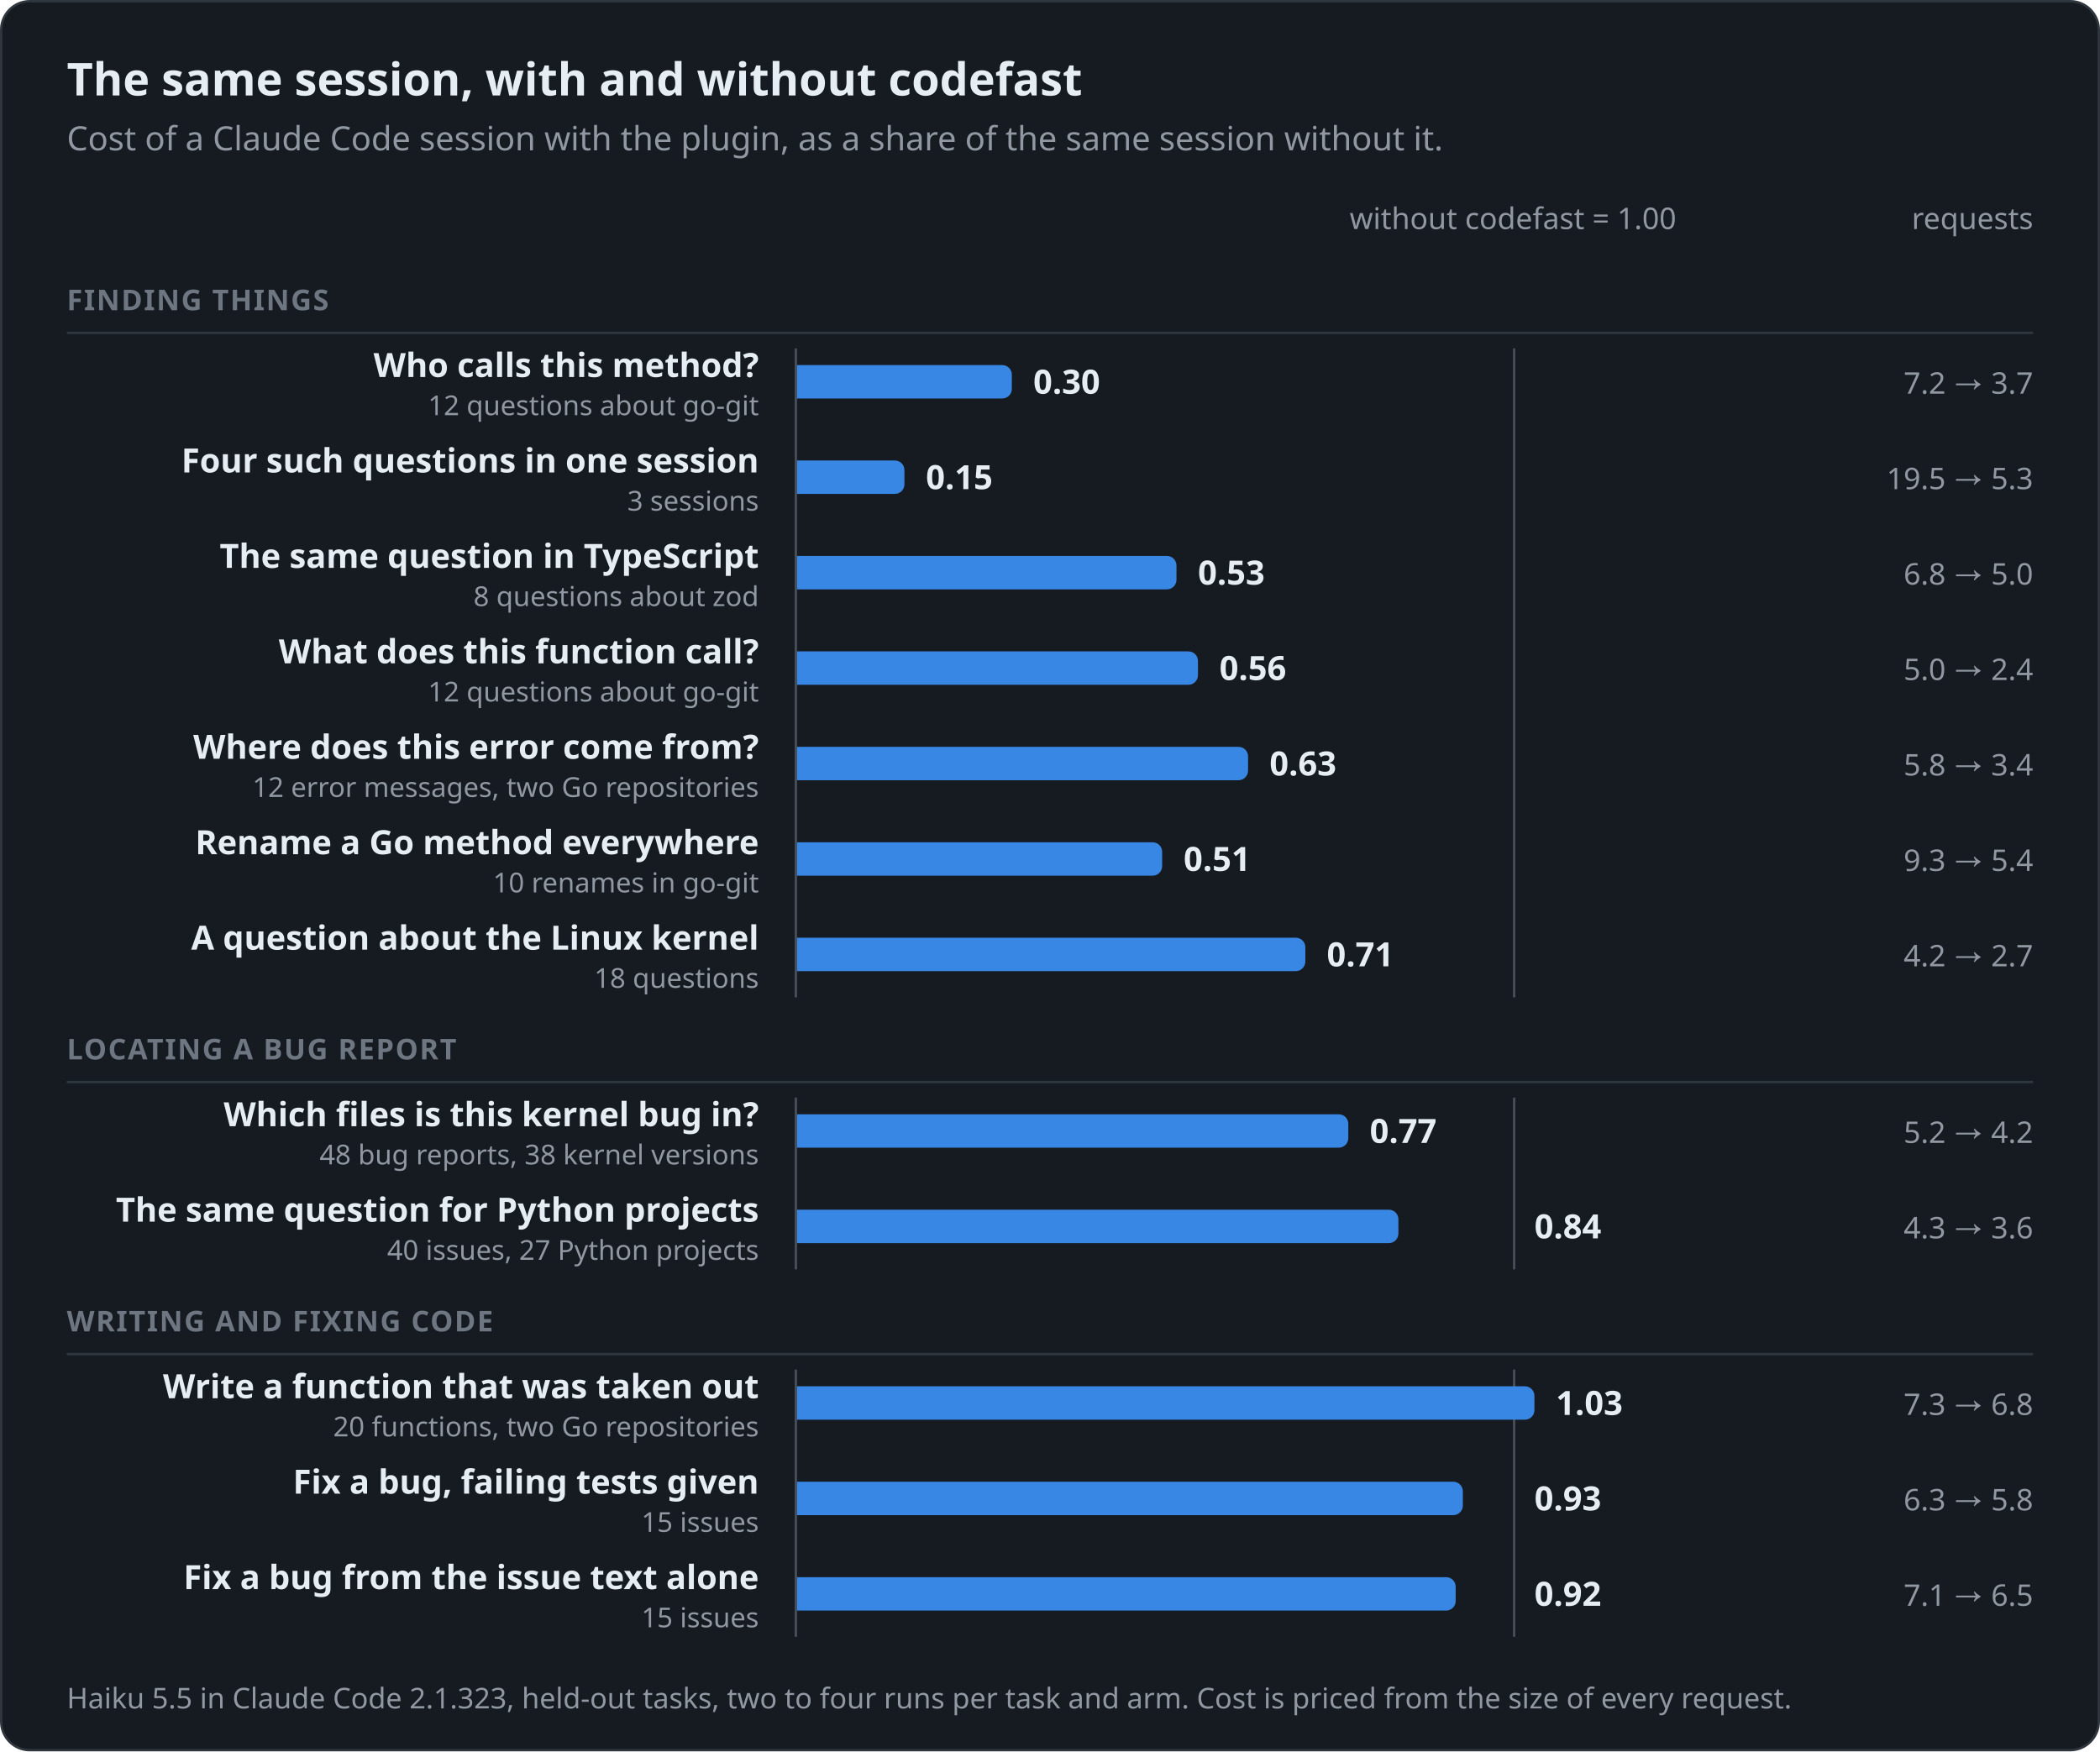
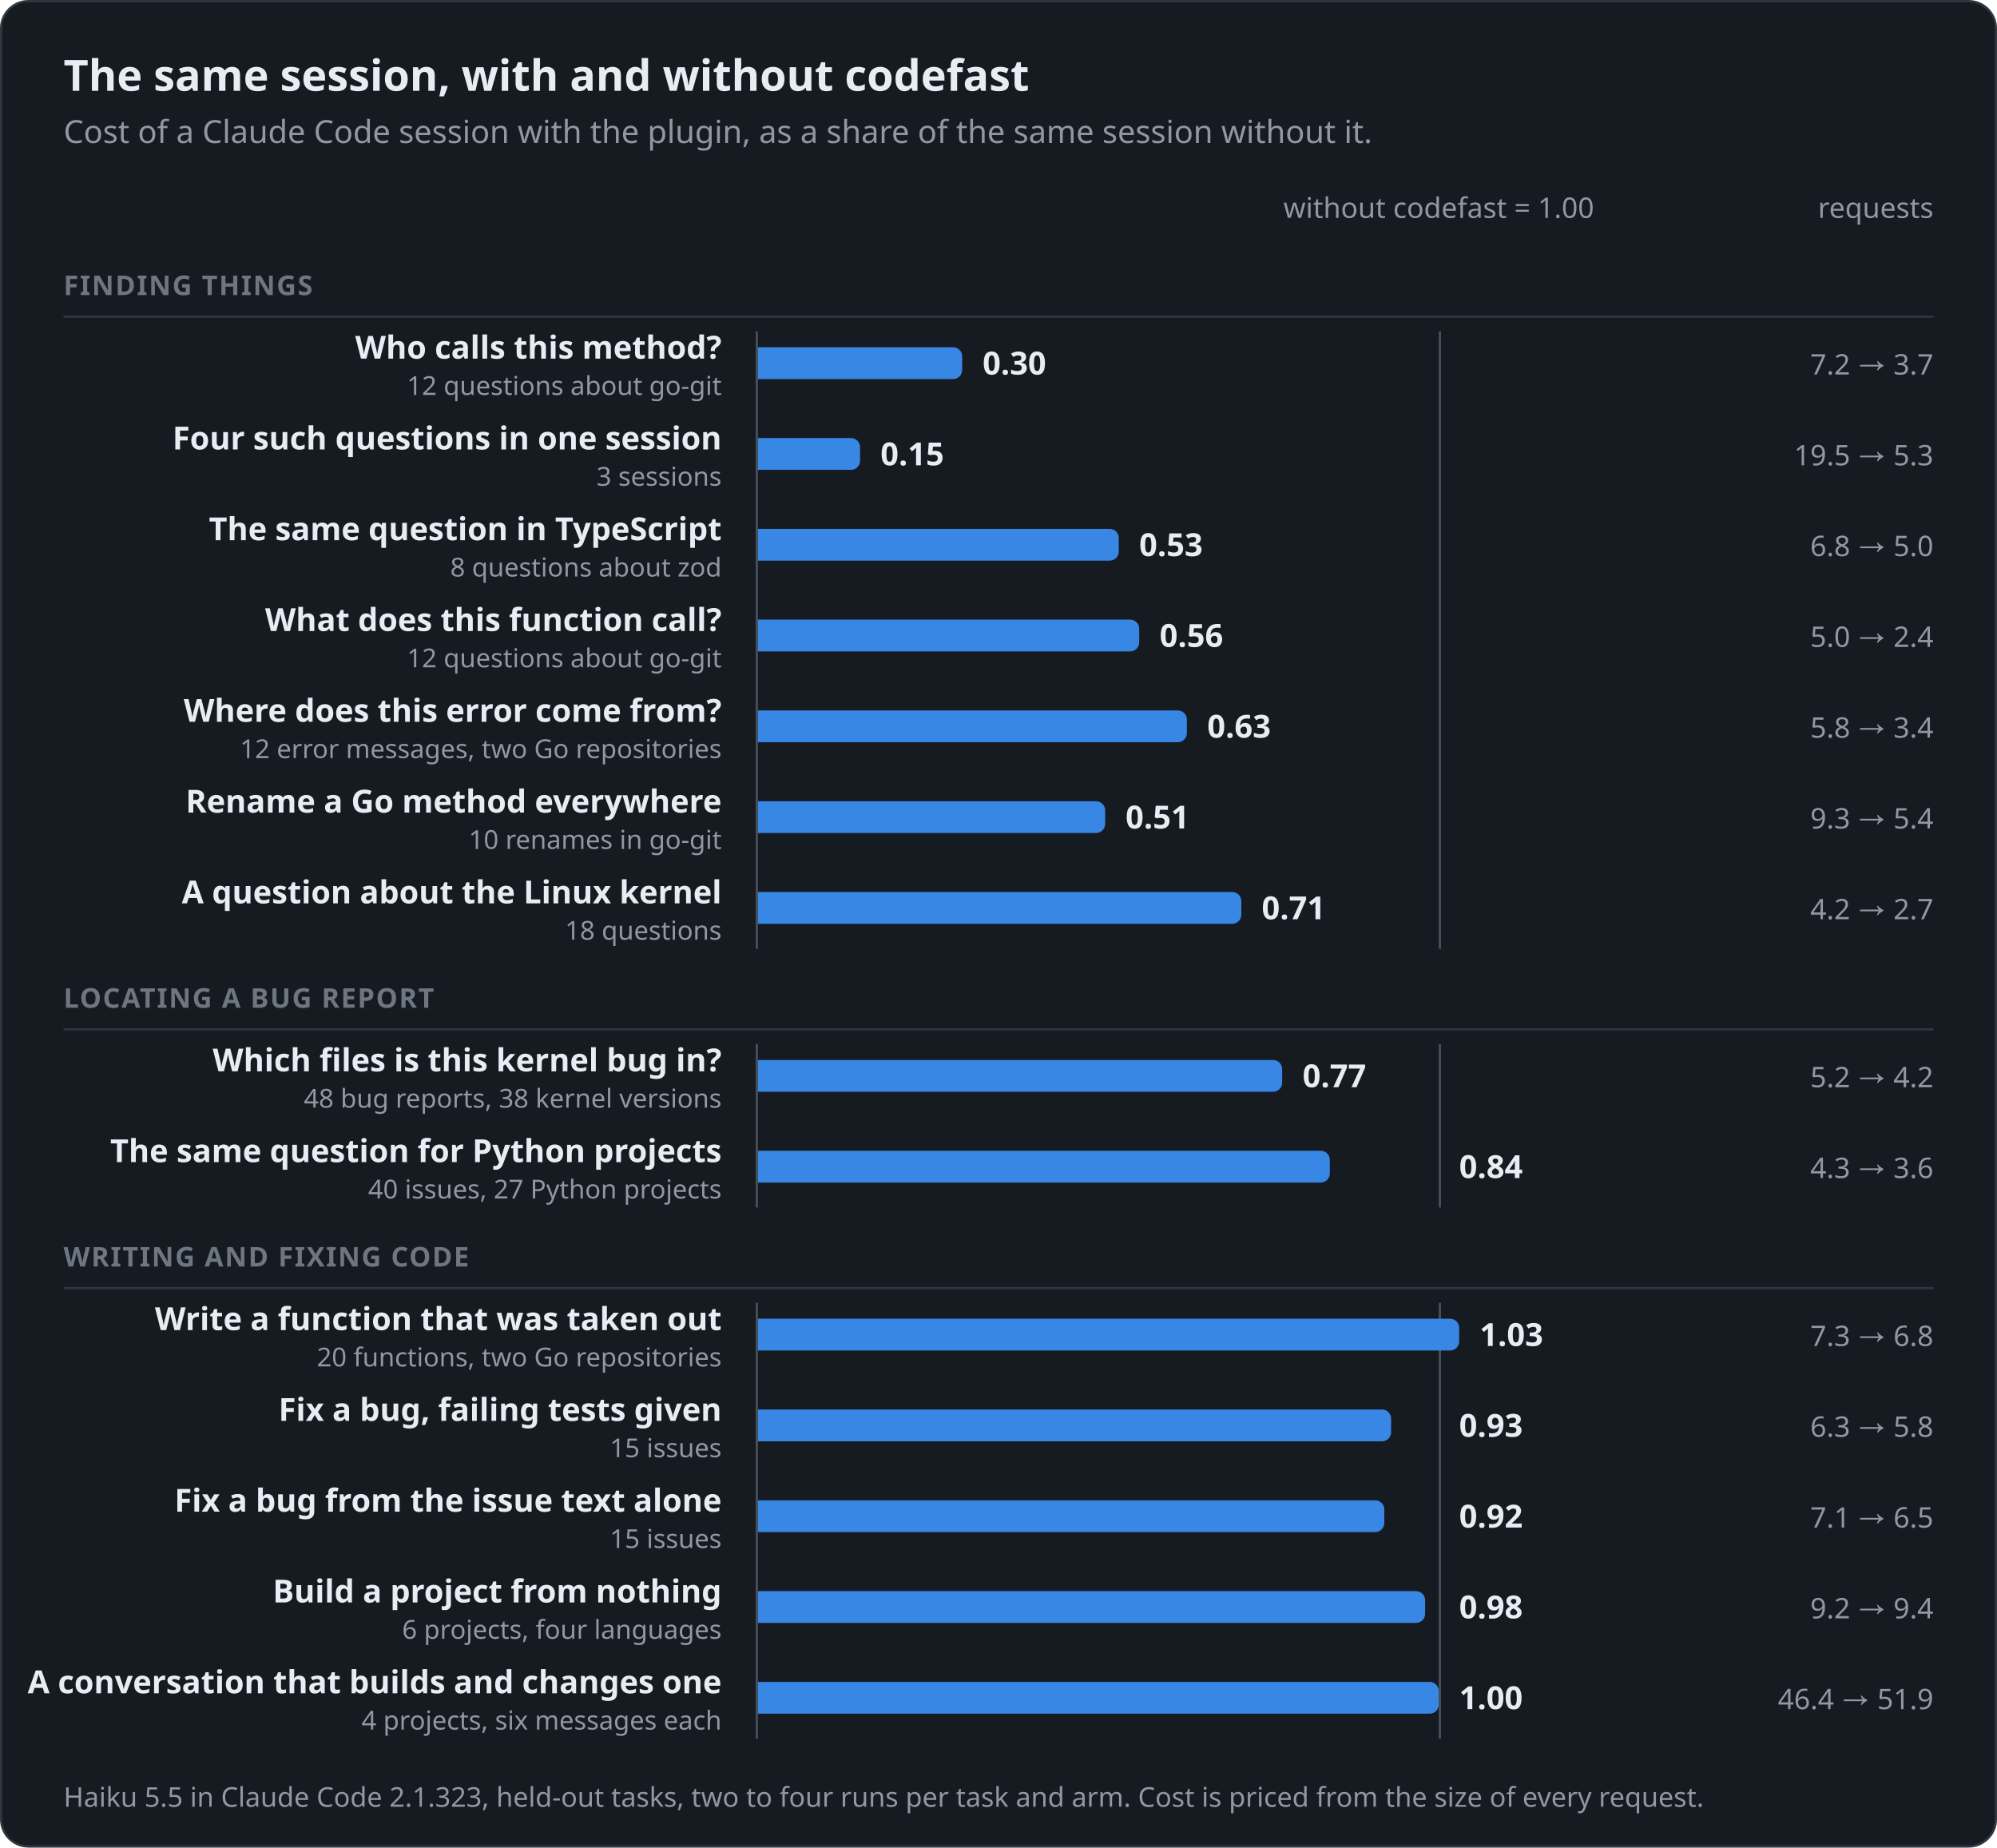
- <svg xmlns="http://www.w3.org/2000/svg" width="880" height="734" viewBox="0 0 880 734" role="img" aria-labelledby="t d" font-family="-apple-system, BlinkMacSystemFont, 'Segoe UI', 'Noto Sans', Helvetica, Arial, sans-serif">
-   <style>@keyframes g1{from{transform:scaleX(0)}to{transform:scaleX(1)}}.g1{transform-box:fill-box;transform-origin:left center;animation:g1 0.7s cubic-bezier(.2,.7,.2,1) 0.25s both}@keyframes a2{from{opacity:0}to{opacity:1}}.a2{animation:a2 0.3s ease-out 0.8s both}@keyframes g3{from{transform:scaleX(0)}to{transform:scaleX(1)}}.g3{transform-box:fill-box;transform-origin:left center;animation:g3 0.7s cubic-bezier(.2,.7,.2,1) 0.31s both}@keyframes a4{from{opacity:0}to{opacity:1}}.a4{animation:a4 0.3s ease-out 0.86s both}@keyframes g5{from{transform:scaleX(0)}to{transform:scaleX(1)}}.g5{transform-box:fill-box;transform-origin:left center;animation:g5 0.7s cubic-bezier(.2,.7,.2,1) 0.37s both}@keyframes a6{from{opacity:0}to{opacity:1}}.a6{animation:a6 0.3s ease-out 0.92s both}@keyframes g7{from{transform:scaleX(0)}to{transform:scaleX(1)}}.g7{transform-box:fill-box;transform-origin:left center;animation:g7 0.7s cubic-bezier(.2,.7,.2,1) 0.43s both}@keyframes a8{from{opacity:0}to{opacity:1}}.a8{animation:a8 0.3s ease-out 0.98s both}@keyframes g9{from{transform:scaleX(0)}to{transform:scaleX(1)}}.g9{transform-box:fill-box;transform-origin:left center;animation:g9 0.7s cubic-bezier(.2,.7,.2,1) 0.49s both}@keyframes a10{from{opacity:0}to{opacity:1}}.a10{animation:a10 0.3s ease-out 1.04s both}@keyframes g11{from{transform:scaleX(0)}to{transform:scaleX(1)}}.g11{transform-box:fill-box;transform-origin:left center;animation:g11 0.7s cubic-bezier(.2,.7,.2,1) 0.55s both}@keyframes a12{from{opacity:0}to{opacity:1}}.a12{animation:a12 0.3s ease-out 1.1s both}@keyframes g13{from{transform:scaleX(0)}to{transform:scaleX(1)}}.g13{transform-box:fill-box;transform-origin:left center;animation:g13 0.7s cubic-bezier(.2,.7,.2,1) 0.61s both}@keyframes a14{from{opacity:0}to{opacity:1}}.a14{animation:a14 0.3s ease-out 1.16s both}@keyframes g15{from{transform:scaleX(0)}to{transform:scaleX(1)}}.g15{transform-box:fill-box;transform-origin:left center;animation:g15 0.7s cubic-bezier(.2,.7,.2,1) 0.67s both}@keyframes a16{from{opacity:0}to{opacity:1}}.a16{animation:a16 0.3s ease-out 1.22s both}@keyframes g17{from{transform:scaleX(0)}to{transform:scaleX(1)}}.g17{transform-box:fill-box;transform-origin:left center;animation:g17 0.7s cubic-bezier(.2,.7,.2,1) 0.73s both}@keyframes a18{from{opacity:0}to{opacity:1}}.a18{animation:a18 0.3s ease-out 1.28s both}@keyframes g19{from{transform:scaleX(0)}to{transform:scaleX(1)}}.g19{transform-box:fill-box;transform-origin:left center;animation:g19 0.7s cubic-bezier(.2,.7,.2,1) 0.79s both}@keyframes a20{from{opacity:0}to{opacity:1}}.a20{animation:a20 0.3s ease-out 1.34s both}@keyframes g21{from{transform:scaleX(0)}to{transform:scaleX(1)}}.g21{transform-box:fill-box;transform-origin:left center;animation:g21 0.7s cubic-bezier(.2,.7,.2,1) 0.85s both}@keyframes a22{from{opacity:0}to{opacity:1}}.a22{animation:a22 0.3s ease-out 1.4s both}@keyframes g23{from{transform:scaleX(0)}to{transform:scaleX(1)}}.g23{transform-box:fill-box;transform-origin:left center;animation:g23 0.7s cubic-bezier(.2,.7,.2,1) 0.91s both}@keyframes a24{from{opacity:0}to{opacity:1}}.a24{animation:a24 0.3s ease-out 1.46s both}@media (prefers-reduced-motion:reduce){*{animation:none!important}}</style>
-   <rect x="0.5" y="0.5" width="879" height="733" rx="12" fill="#161b22" stroke="#30363d" />
+ <svg xmlns="http://www.w3.org/2000/svg" width="880" height="814" viewBox="0 0 880 814" role="img" aria-labelledby="t d" font-family="-apple-system, BlinkMacSystemFont, 'Segoe UI', 'Noto Sans', Helvetica, Arial, sans-serif">
+   <style>@keyframes g1{from{transform:scaleX(0)}to{transform:scaleX(1)}}.g1{transform-box:fill-box;transform-origin:left center;animation:g1 0.7s cubic-bezier(.2,.7,.2,1) 0.25s both}@keyframes a2{from{opacity:0}to{opacity:1}}.a2{animation:a2 0.3s ease-out 0.8s both}@keyframes g3{from{transform:scaleX(0)}to{transform:scaleX(1)}}.g3{transform-box:fill-box;transform-origin:left center;animation:g3 0.7s cubic-bezier(.2,.7,.2,1) 0.31s both}@keyframes a4{from{opacity:0}to{opacity:1}}.a4{animation:a4 0.3s ease-out 0.86s both}@keyframes g5{from{transform:scaleX(0)}to{transform:scaleX(1)}}.g5{transform-box:fill-box;transform-origin:left center;animation:g5 0.7s cubic-bezier(.2,.7,.2,1) 0.37s both}@keyframes a6{from{opacity:0}to{opacity:1}}.a6{animation:a6 0.3s ease-out 0.92s both}@keyframes g7{from{transform:scaleX(0)}to{transform:scaleX(1)}}.g7{transform-box:fill-box;transform-origin:left center;animation:g7 0.7s cubic-bezier(.2,.7,.2,1) 0.43s both}@keyframes a8{from{opacity:0}to{opacity:1}}.a8{animation:a8 0.3s ease-out 0.98s both}@keyframes g9{from{transform:scaleX(0)}to{transform:scaleX(1)}}.g9{transform-box:fill-box;transform-origin:left center;animation:g9 0.7s cubic-bezier(.2,.7,.2,1) 0.49s both}@keyframes a10{from{opacity:0}to{opacity:1}}.a10{animation:a10 0.3s ease-out 1.04s both}@keyframes g11{from{transform:scaleX(0)}to{transform:scaleX(1)}}.g11{transform-box:fill-box;transform-origin:left center;animation:g11 0.7s cubic-bezier(.2,.7,.2,1) 0.55s both}@keyframes a12{from{opacity:0}to{opacity:1}}.a12{animation:a12 0.3s ease-out 1.1s both}@keyframes g13{from{transform:scaleX(0)}to{transform:scaleX(1)}}.g13{transform-box:fill-box;transform-origin:left center;animation:g13 0.7s cubic-bezier(.2,.7,.2,1) 0.61s both}@keyframes a14{from{opacity:0}to{opacity:1}}.a14{animation:a14 0.3s ease-out 1.16s both}@keyframes g15{from{transform:scaleX(0)}to{transform:scaleX(1)}}.g15{transform-box:fill-box;transform-origin:left center;animation:g15 0.7s cubic-bezier(.2,.7,.2,1) 0.67s both}@keyframes a16{from{opacity:0}to{opacity:1}}.a16{animation:a16 0.3s ease-out 1.22s both}@keyframes g17{from{transform:scaleX(0)}to{transform:scaleX(1)}}.g17{transform-box:fill-box;transform-origin:left center;animation:g17 0.7s cubic-bezier(.2,.7,.2,1) 0.73s both}@keyframes a18{from{opacity:0}to{opacity:1}}.a18{animation:a18 0.3s ease-out 1.28s both}@keyframes g19{from{transform:scaleX(0)}to{transform:scaleX(1)}}.g19{transform-box:fill-box;transform-origin:left center;animation:g19 0.7s cubic-bezier(.2,.7,.2,1) 0.79s both}@keyframes a20{from{opacity:0}to{opacity:1}}.a20{animation:a20 0.3s ease-out 1.34s both}@keyframes g21{from{transform:scaleX(0)}to{transform:scaleX(1)}}.g21{transform-box:fill-box;transform-origin:left center;animation:g21 0.7s cubic-bezier(.2,.7,.2,1) 0.85s both}@keyframes a22{from{opacity:0}to{opacity:1}}.a22{animation:a22 0.3s ease-out 1.4s both}@keyframes g23{from{transform:scaleX(0)}to{transform:scaleX(1)}}.g23{transform-box:fill-box;transform-origin:left center;animation:g23 0.7s cubic-bezier(.2,.7,.2,1) 0.91s both}@keyframes a24{from{opacity:0}to{opacity:1}}.a24{animation:a24 0.3s ease-out 1.46s both}@keyframes g25{from{transform:scaleX(0)}to{transform:scaleX(1)}}.g25{transform-box:fill-box;transform-origin:left center;animation:g25 0.7s cubic-bezier(.2,.7,.2,1) 0.97s both}@keyframes a26{from{opacity:0}to{opacity:1}}.a26{animation:a26 0.3s ease-out 1.52s both}@keyframes g27{from{transform:scaleX(0)}to{transform:scaleX(1)}}.g27{transform-box:fill-box;transform-origin:left center;animation:g27 0.7s cubic-bezier(.2,.7,.2,1) 1.03s both}@keyframes a28{from{opacity:0}to{opacity:1}}.a28{animation:a28 0.3s ease-out 1.58s both}@media (prefers-reduced-motion:reduce){*{animation:none!important}}</style>
+   <rect x="0.5" y="0.5" width="879" height="813" rx="12" fill="#161b22" stroke="#30363d" />
  <text x="28" y="40" font-size="19" font-weight="600" fill="#e6edf3">The same session, with and without codefast</text>
  <text x="28" y="63" font-size="14" fill="#9198a1">Cost of a Claude Code session with the plugin, as a share of the same session without it.</text>
  <text x="634" y="96" font-size="12.5" fill="#9198a1" text-anchor="middle">without codefast = 1.00</text>
  <text x="852" y="96" font-size="12.5" fill="#9198a1" text-anchor="end">requests</text>
-   <path d="M333.5 574V686M634.5 574V686" stroke="#484f58" />
+   <path d="M333.5 574V766M634.5 574V766" stroke="#484f58" />
  <path d="M333.5 460V532M634.5 460V532" stroke="#484f58" />
  <path d="M333.5 146V418M634.5 146V418" stroke="#484f58" />
  <text x="28" y="130" font-size="12" font-weight="600" letter-spacing="0.6" fill="#6e7681">FINDING THINGS</text>
  <path d="M28 139.5H852" stroke="#30363d" />
  <text x="318" y="158" font-size="14" font-weight="600" fill="#e6edf3" text-anchor="end">Who calls this method?</text>
  <text x="318" y="174" font-size="11.5" fill="#9198a1" text-anchor="end">12 questions about go-git</text>
  <path class="g1" fill="#3987e5" d="M334 153h86.00a4 4 0 0 1 4 4v6a4 4 0 0 1 -4 4h-86.00z" />
  <text class="a2" x="433.00" y="165" font-size="14" font-weight="600" fill="#e6edf3">0.30</text>
  <text x="852" y="165" font-size="12.5" fill="#9198a1" text-anchor="end">7.2 → 3.7</text>
  <text x="318" y="198" font-size="14" font-weight="600" fill="#e6edf3" text-anchor="end">Four such questions in one session</text>
  <text x="318" y="214" font-size="11.5" fill="#9198a1" text-anchor="end">3 sessions</text>
  <path class="g3" fill="#3987e5" d="M334 193h41.00a4 4 0 0 1 4 4v6a4 4 0 0 1 -4 4h-41.00z" />
  <text class="a4" x="388.00" y="205" font-size="14" font-weight="600" fill="#e6edf3">0.15</text>
  <text x="852" y="205" font-size="12.5" fill="#9198a1" text-anchor="end">19.5 → 5.3</text>
  <text x="318" y="238" font-size="14" font-weight="600" fill="#e6edf3" text-anchor="end">The same question in TypeScript</text>
  <text x="318" y="254" font-size="11.5" fill="#9198a1" text-anchor="end">8 questions about zod</text>
  <path class="g5" fill="#3987e5" d="M334 233h155.00a4 4 0 0 1 4 4v6a4 4 0 0 1 -4 4h-155.00z" />
  <text class="a6" x="502.00" y="245" font-size="14" font-weight="600" fill="#e6edf3">0.53</text>
  <text x="852" y="245" font-size="12.5" fill="#9198a1" text-anchor="end">6.8 → 5.0</text>
  <text x="318" y="278" font-size="14" font-weight="600" fill="#e6edf3" text-anchor="end">What does this function call?</text>
  <text x="318" y="294" font-size="11.5" fill="#9198a1" text-anchor="end">12 questions about go-git</text>
  <path class="g7" fill="#3987e5" d="M334 273h164.00a4 4 0 0 1 4 4v6a4 4 0 0 1 -4 4h-164.00z" />
  <text class="a8" x="511.00" y="285" font-size="14" font-weight="600" fill="#e6edf3">0.56</text>
  <text x="852" y="285" font-size="12.5" fill="#9198a1" text-anchor="end">5.0 → 2.4</text>
  <text x="318" y="318" font-size="14" font-weight="600" fill="#e6edf3" text-anchor="end">Where does this error come from?</text>
  <text x="318" y="334" font-size="11.5" fill="#9198a1" text-anchor="end">12 error messages, two Go repositories</text>
  <path class="g9" fill="#3987e5" d="M334 313h185.00a4 4 0 0 1 4 4v6a4 4 0 0 1 -4 4h-185.00z" />
  <text class="a10" x="532.00" y="325" font-size="14" font-weight="600" fill="#e6edf3">0.63</text>
  <text x="852" y="325" font-size="12.5" fill="#9198a1" text-anchor="end">5.8 → 3.4</text>
  <text x="318" y="358" font-size="14" font-weight="600" fill="#e6edf3" text-anchor="end">Rename a Go method everywhere</text>
  <text x="318" y="374" font-size="11.5" fill="#9198a1" text-anchor="end">10 renames in go-git</text>
  <path class="g11" fill="#3987e5" d="M334 353h149.00a4 4 0 0 1 4 4v6a4 4 0 0 1 -4 4h-149.00z" />
  <text class="a12" x="496.00" y="365" font-size="14" font-weight="600" fill="#e6edf3">0.51</text>
  <text x="852" y="365" font-size="12.5" fill="#9198a1" text-anchor="end">9.3 → 5.4</text>
  <text x="318" y="398" font-size="14" font-weight="600" fill="#e6edf3" text-anchor="end">A question about the Linux kernel</text>
  <text x="318" y="414" font-size="11.5" fill="#9198a1" text-anchor="end">18 questions</text>
  <path class="g13" fill="#3987e5" d="M334 393h209.00a4 4 0 0 1 4 4v6a4 4 0 0 1 -4 4h-209.00z" />
  <text class="a14" x="556.00" y="405" font-size="14" font-weight="600" fill="#e6edf3">0.71</text>
  <text x="852" y="405" font-size="12.5" fill="#9198a1" text-anchor="end">4.2 → 2.7</text>
  <text x="28" y="444" font-size="12" font-weight="600" letter-spacing="0.6" fill="#6e7681">LOCATING A BUG REPORT</text>
  <path d="M28 453.5H852" stroke="#30363d" />
  <text x="318" y="472" font-size="14" font-weight="600" fill="#e6edf3" text-anchor="end">Which files is this kernel bug in?</text>
  <text x="318" y="488" font-size="11.5" fill="#9198a1" text-anchor="end">48 bug reports, 38 kernel versions</text>
  <path class="g15" fill="#3987e5" d="M334 467h227.00a4 4 0 0 1 4 4v6a4 4 0 0 1 -4 4h-227.00z" />
  <text class="a16" x="574.00" y="479" font-size="14" font-weight="600" fill="#e6edf3">0.77</text>
  <text x="852" y="479" font-size="12.5" fill="#9198a1" text-anchor="end">5.2 → 4.2</text>
  <text x="318" y="512" font-size="14" font-weight="600" fill="#e6edf3" text-anchor="end">The same question for Python projects</text>
  <text x="318" y="528" font-size="11.5" fill="#9198a1" text-anchor="end">40 issues, 27 Python projects</text>
  <path class="g17" fill="#3987e5" d="M334 507h248.00a4 4 0 0 1 4 4v6a4 4 0 0 1 -4 4h-248.00z" />
  <text class="a18" x="643.00" y="519" font-size="14" font-weight="600" fill="#e6edf3">0.84</text>
  <text x="852" y="519" font-size="12.5" fill="#9198a1" text-anchor="end">4.3 → 3.6</text>
  <text x="28" y="558" font-size="12" font-weight="600" letter-spacing="0.6" fill="#6e7681">WRITING AND FIXING CODE</text>
  <path d="M28 567.5H852" stroke="#30363d" />
  <text x="318" y="586" font-size="14" font-weight="600" fill="#e6edf3" text-anchor="end">Write a function that was taken out</text>
  <text x="318" y="602" font-size="11.5" fill="#9198a1" text-anchor="end">20 functions, two Go repositories</text>
  <path class="g19" fill="#3987e5" d="M334 581h305.00a4 4 0 0 1 4 4v6a4 4 0 0 1 -4 4h-305.00z" />
  <text class="a20" x="652.00" y="593" font-size="14" font-weight="600" fill="#e6edf3">1.03</text>
  <text x="852" y="593" font-size="12.5" fill="#9198a1" text-anchor="end">7.3 → 6.8</text>
  <text x="318" y="626" font-size="14" font-weight="600" fill="#e6edf3" text-anchor="end">Fix a bug, failing tests given</text>
  <text x="318" y="642" font-size="11.5" fill="#9198a1" text-anchor="end">15 issues</text>
  <path class="g21" fill="#3987e5" d="M334 621h275.00a4 4 0 0 1 4 4v6a4 4 0 0 1 -4 4h-275.00z" />
  <text class="a22" x="643.00" y="633" font-size="14" font-weight="600" fill="#e6edf3">0.93</text>
  <text x="852" y="633" font-size="12.5" fill="#9198a1" text-anchor="end">6.3 → 5.8</text>
  <text x="318" y="666" font-size="14" font-weight="600" fill="#e6edf3" text-anchor="end">Fix a bug from the issue text alone</text>
  <text x="318" y="682" font-size="11.5" fill="#9198a1" text-anchor="end">15 issues</text>
  <path class="g23" fill="#3987e5" d="M334 661h272.00a4 4 0 0 1 4 4v6a4 4 0 0 1 -4 4h-272.00z" />
  <text class="a24" x="643.00" y="673" font-size="14" font-weight="600" fill="#e6edf3">0.92</text>
  <text x="852" y="673" font-size="12.5" fill="#9198a1" text-anchor="end">7.1 → 6.5</text>
-   <text x="28" y="716" font-size="12" fill="#9198a1">Haiku 5.5 in Claude Code 2.1.323, held-out tasks, two to four runs per task and arm. Cost is priced from the size of every request.</text>
+   <text x="318" y="706" font-size="14" font-weight="600" fill="#e6edf3" text-anchor="end">Build a project from nothing</text>
+   <text x="318" y="722" font-size="11.5" fill="#9198a1" text-anchor="end">6 projects, four languages</text>
+   <path class="g25" fill="#3987e5" d="M334 701h290.00a4 4 0 0 1 4 4v6a4 4 0 0 1 -4 4h-290.00z" />
+   <text class="a26" x="643.00" y="713" font-size="14" font-weight="600" fill="#e6edf3">0.98</text>
+   <text x="852" y="713" font-size="12.5" fill="#9198a1" text-anchor="end">9.2 → 9.4</text>
+   <text x="318" y="746" font-size="14" font-weight="600" fill="#e6edf3" text-anchor="end">A conversation that builds and changes one</text>
+   <text x="318" y="762" font-size="11.5" fill="#9198a1" text-anchor="end">4 projects, six messages each</text>
+   <path class="g27" fill="#3987e5" d="M334 741h296.00a4 4 0 0 1 4 4v6a4 4 0 0 1 -4 4h-296.00z" />
+   <text class="a28" x="643.00" y="753" font-size="14" font-weight="600" fill="#e6edf3">1.00</text>
+   <text x="852" y="753" font-size="12.5" fill="#9198a1" text-anchor="end">46.4 → 51.9</text>
+   <text x="28" y="796" font-size="12" fill="#9198a1">Haiku 5.5 in Claude Code 2.1.323, held-out tasks, two to four runs per task and arm. Cost is priced from the size of every request.</text>
</svg>
